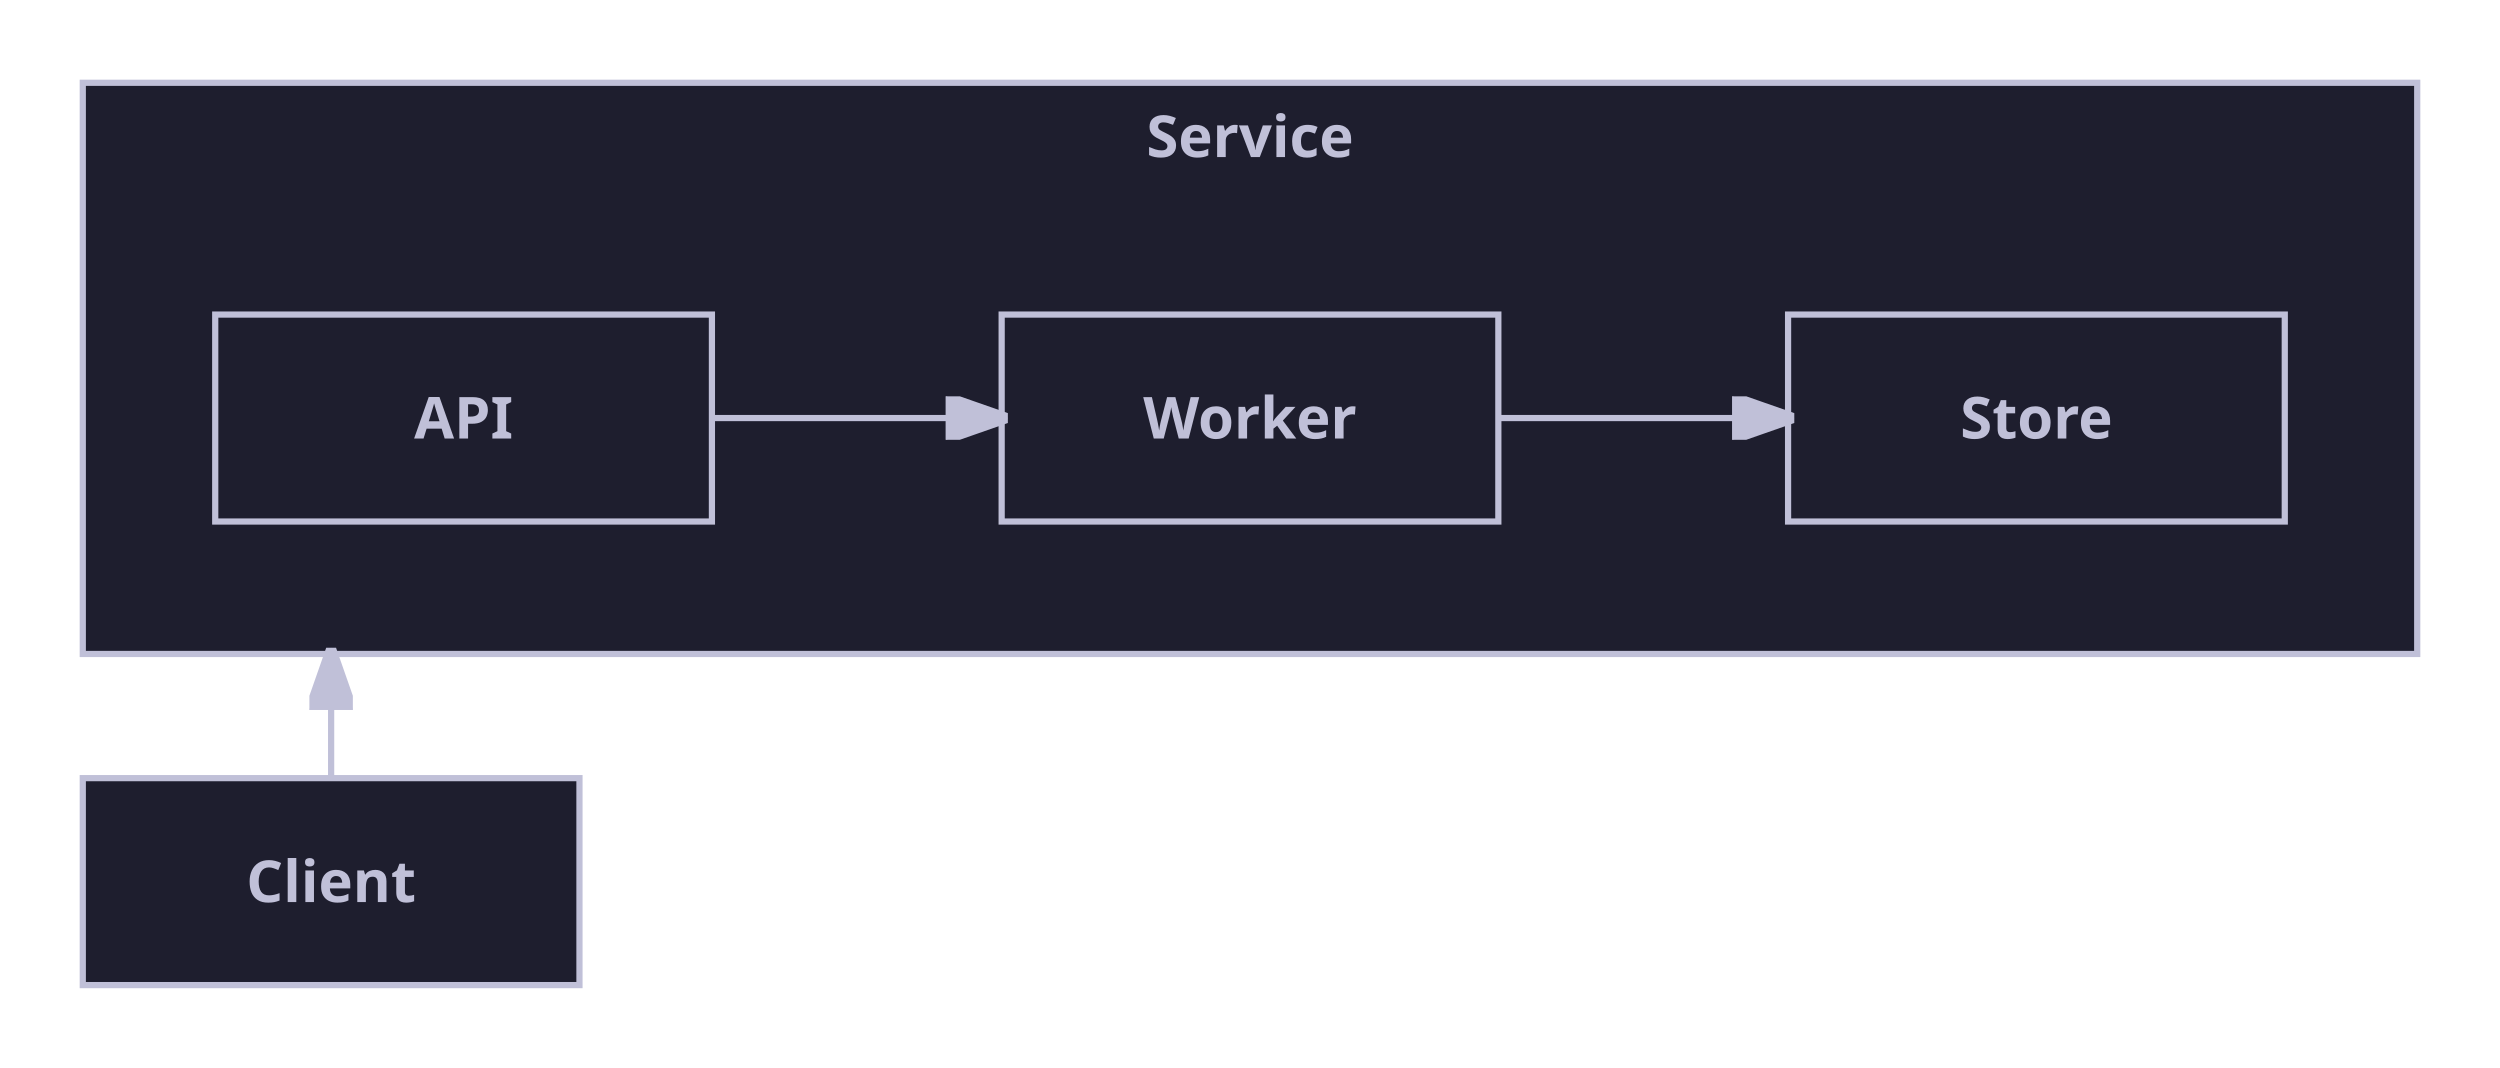
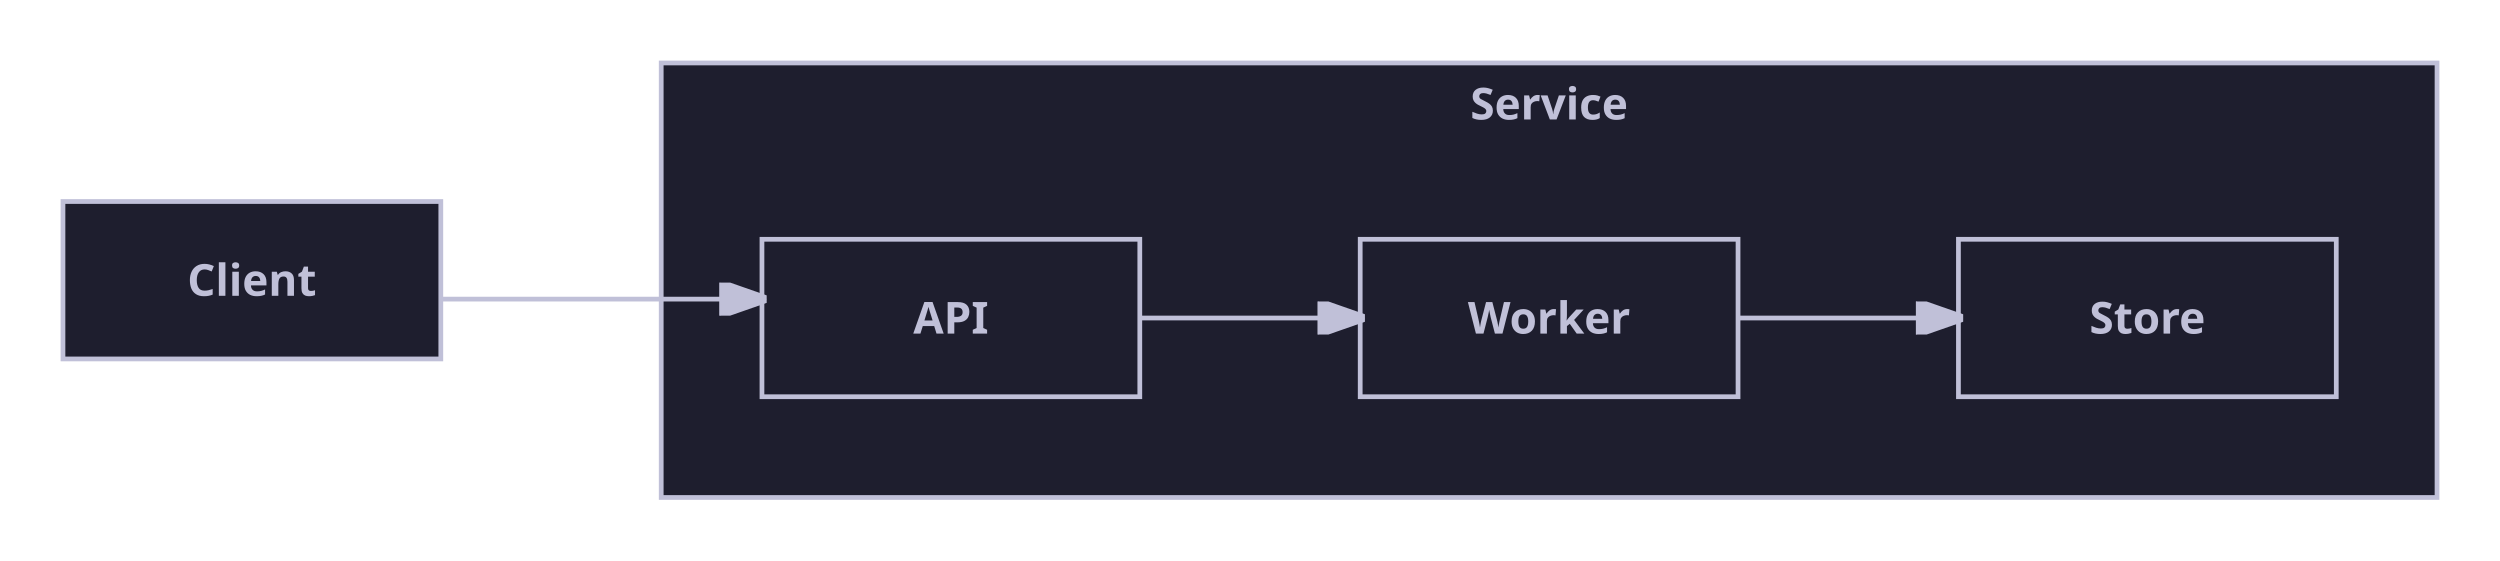
- <svg xmlns="http://www.w3.org/2000/svg" width="604.00" height="258.00" viewBox="0 0 604.00 258.00">
+ <svg xmlns="http://www.w3.org/2000/svg" width="794.00" height="178.00" viewBox="0 0 794.00 178.00">
  <defs>
    <marker id="line-end-open-chevron" markerWidth="10" markerHeight="7" refX="9" refY="3.5" orient="auto">
      <polyline points="0 0, 10 3.5, 0 7" fill="none" stroke="#C0C0D8" stroke-width="1.50" />
    </marker>
    <marker id="line-end-hollow-triangle" markerWidth="10" markerHeight="7" refX="9" refY="3.5" orient="auto">
      <polygon points="0 0, 10 3.5, 0 7" fill="#1E1E2E" stroke="#C0C0D8" stroke-width="1.50" />
    </marker>
    <marker id="line-end-filled-arrow" markerWidth="10" markerHeight="7" refX="9" refY="3.5" orient="auto">
      <polygon points="0 0, 10 3.5, 0 7" fill="#C0C0D8" stroke="#C0C0D8" stroke-width="1.50" />
    </marker>
    <marker id="line-end-hollow-triangle-crossbar" markerWidth="10" markerHeight="7" refX="9" refY="3.5" orient="auto">
      <polygon points="0 0, 10 3.5, 0 7" fill="#1E1E2E" stroke="#C0C0D8" stroke-width="1.50" />
      <line x1="7" y1="0" x2="7" y2="7" stroke="#C0C0D8" stroke-width="1.50" />
    </marker>
    <marker id="line-end-hollow-diamond" markerWidth="14" markerHeight="8" refX="13" refY="4" orient="auto">
      <polygon points="1 4, 7 0, 13 4, 7 8" fill="#1E1E2E" stroke="#C0C0D8" stroke-width="1.50" />
    </marker>
    <marker id="line-end-filled-diamond" markerWidth="14" markerHeight="8" refX="13" refY="4" orient="auto">
      <polygon points="1 4, 7 0, 13 4, 7 8" fill="#C0C0D8" stroke="#C0C0D8" stroke-width="1.50" />
    </marker>
    <marker id="line-end-circle" markerWidth="10" markerHeight="10" refX="9" refY="5" orient="auto">
      <circle cx="5" cy="5" r="4" fill="#1E1E2E" stroke="#C0C0D8" stroke-width="1.50" />
    </marker>
    <marker id="line-end-bar" markerWidth="4" markerHeight="12" refX="2" refY="6" orient="auto">
      <line x1="2" y1="0" x2="2" y2="12" stroke="#C0C0D8" stroke-width="1.50" />
    </marker>
    <filter id="label-bg" x="-0.05" y="-0.05" width="1.1" height="1.1">
      <feFlood flood-color="#1E1E2E" />
      <feComposite in="SourceGraphic" operator="over" />
    </filter>
  </defs>
-   <rect x="20.00" y="20.00" width="564.00" height="138.00" fill="#1E1E2E" stroke="#C0C0D8" stroke-width="1.50" />
-   <text x="302.00" y="33.00" font-family="Noto Sans, sans-serif" font-size="14.00" font-weight="bold" fill="#C0C0D8" text-anchor="middle" dominant-baseline="middle">Service</text>
-   <rect x="52.00" y="76.00" width="120.00" height="50.00" fill="#1E1E2E" stroke="#C0C0D8" stroke-width="1.50" />
-   <text x="112.00" y="101.00" font-family="Noto Sans, sans-serif" font-size="14.00" font-weight="bold" fill="#C0C0D8" text-anchor="middle" dominant-baseline="middle">API</text>
+   <rect x="210.00" y="20.00" width="564.00" height="138.00" fill="#1E1E2E" stroke="#C0C0D8" stroke-width="1.50" />
+   <text x="492.00" y="33.00" font-family="Noto Sans, sans-serif" font-size="14.00" font-weight="bold" fill="#C0C0D8" text-anchor="middle" dominant-baseline="middle">Service</text>
  <rect x="242.00" y="76.00" width="120.00" height="50.00" fill="#1E1E2E" stroke="#C0C0D8" stroke-width="1.50" />
-   <text x="302.00" y="101.00" font-family="Noto Sans, sans-serif" font-size="14.00" font-weight="bold" fill="#C0C0D8" text-anchor="middle" dominant-baseline="middle">Worker</text>
+   <text x="302.00" y="101.00" font-family="Noto Sans, sans-serif" font-size="14.00" font-weight="bold" fill="#C0C0D8" text-anchor="middle" dominant-baseline="middle">API</text>
  <rect x="432.00" y="76.00" width="120.00" height="50.00" fill="#1E1E2E" stroke="#C0C0D8" stroke-width="1.50" />
-   <text x="492.00" y="101.00" font-family="Noto Sans, sans-serif" font-size="14.00" font-weight="bold" fill="#C0C0D8" text-anchor="middle" dominant-baseline="middle">Store</text>
-   <path d="M 172.00 101.00 L 242.00 101.00" fill="none" stroke="#C0C0D8" stroke-width="1.50" marker-end="url(#line-end-filled-arrow)" />
+   <text x="492.00" y="101.00" font-family="Noto Sans, sans-serif" font-size="14.00" font-weight="bold" fill="#C0C0D8" text-anchor="middle" dominant-baseline="middle">Worker</text>
+   <rect x="622.00" y="76.00" width="120.00" height="50.00" fill="#1E1E2E" stroke="#C0C0D8" stroke-width="1.50" />
+   <text x="682.00" y="101.00" font-family="Noto Sans, sans-serif" font-size="14.00" font-weight="bold" fill="#C0C0D8" text-anchor="middle" dominant-baseline="middle">Store</text>
  <path d="M 362.00 101.00 L 432.00 101.00" fill="none" stroke="#C0C0D8" stroke-width="1.50" marker-end="url(#line-end-filled-arrow)" />
-   <rect x="20.00" y="188.00" width="120.00" height="50.00" fill="#1E1E2E" stroke="#C0C0D8" stroke-width="1.50" />
-   <text x="80.00" y="213.00" font-family="Noto Sans, sans-serif" font-size="14.00" font-weight="bold" fill="#C0C0D8" text-anchor="middle" dominant-baseline="middle">Client</text>
-   <path d="M 80.00 188.00 L 80.00 158.00" fill="none" stroke="#C0C0D8" stroke-width="1.50" marker-end="url(#line-end-filled-arrow)" />
+   <path d="M 552.00 101.00 L 622.00 101.00" fill="none" stroke="#C0C0D8" stroke-width="1.50" marker-end="url(#line-end-filled-arrow)" />
+   <rect x="20.00" y="64.00" width="120.00" height="50.00" fill="#1E1E2E" stroke="#C0C0D8" stroke-width="1.50" />
+   <text x="80.00" y="89.00" font-family="Noto Sans, sans-serif" font-size="14.00" font-weight="bold" fill="#C0C0D8" text-anchor="middle" dominant-baseline="middle">Client</text>
+   <path d="M 140.00 95.00 L 242.00 95.00" fill="none" stroke="#C0C0D8" stroke-width="1.50" marker-end="url(#line-end-filled-arrow)" />
</svg>
